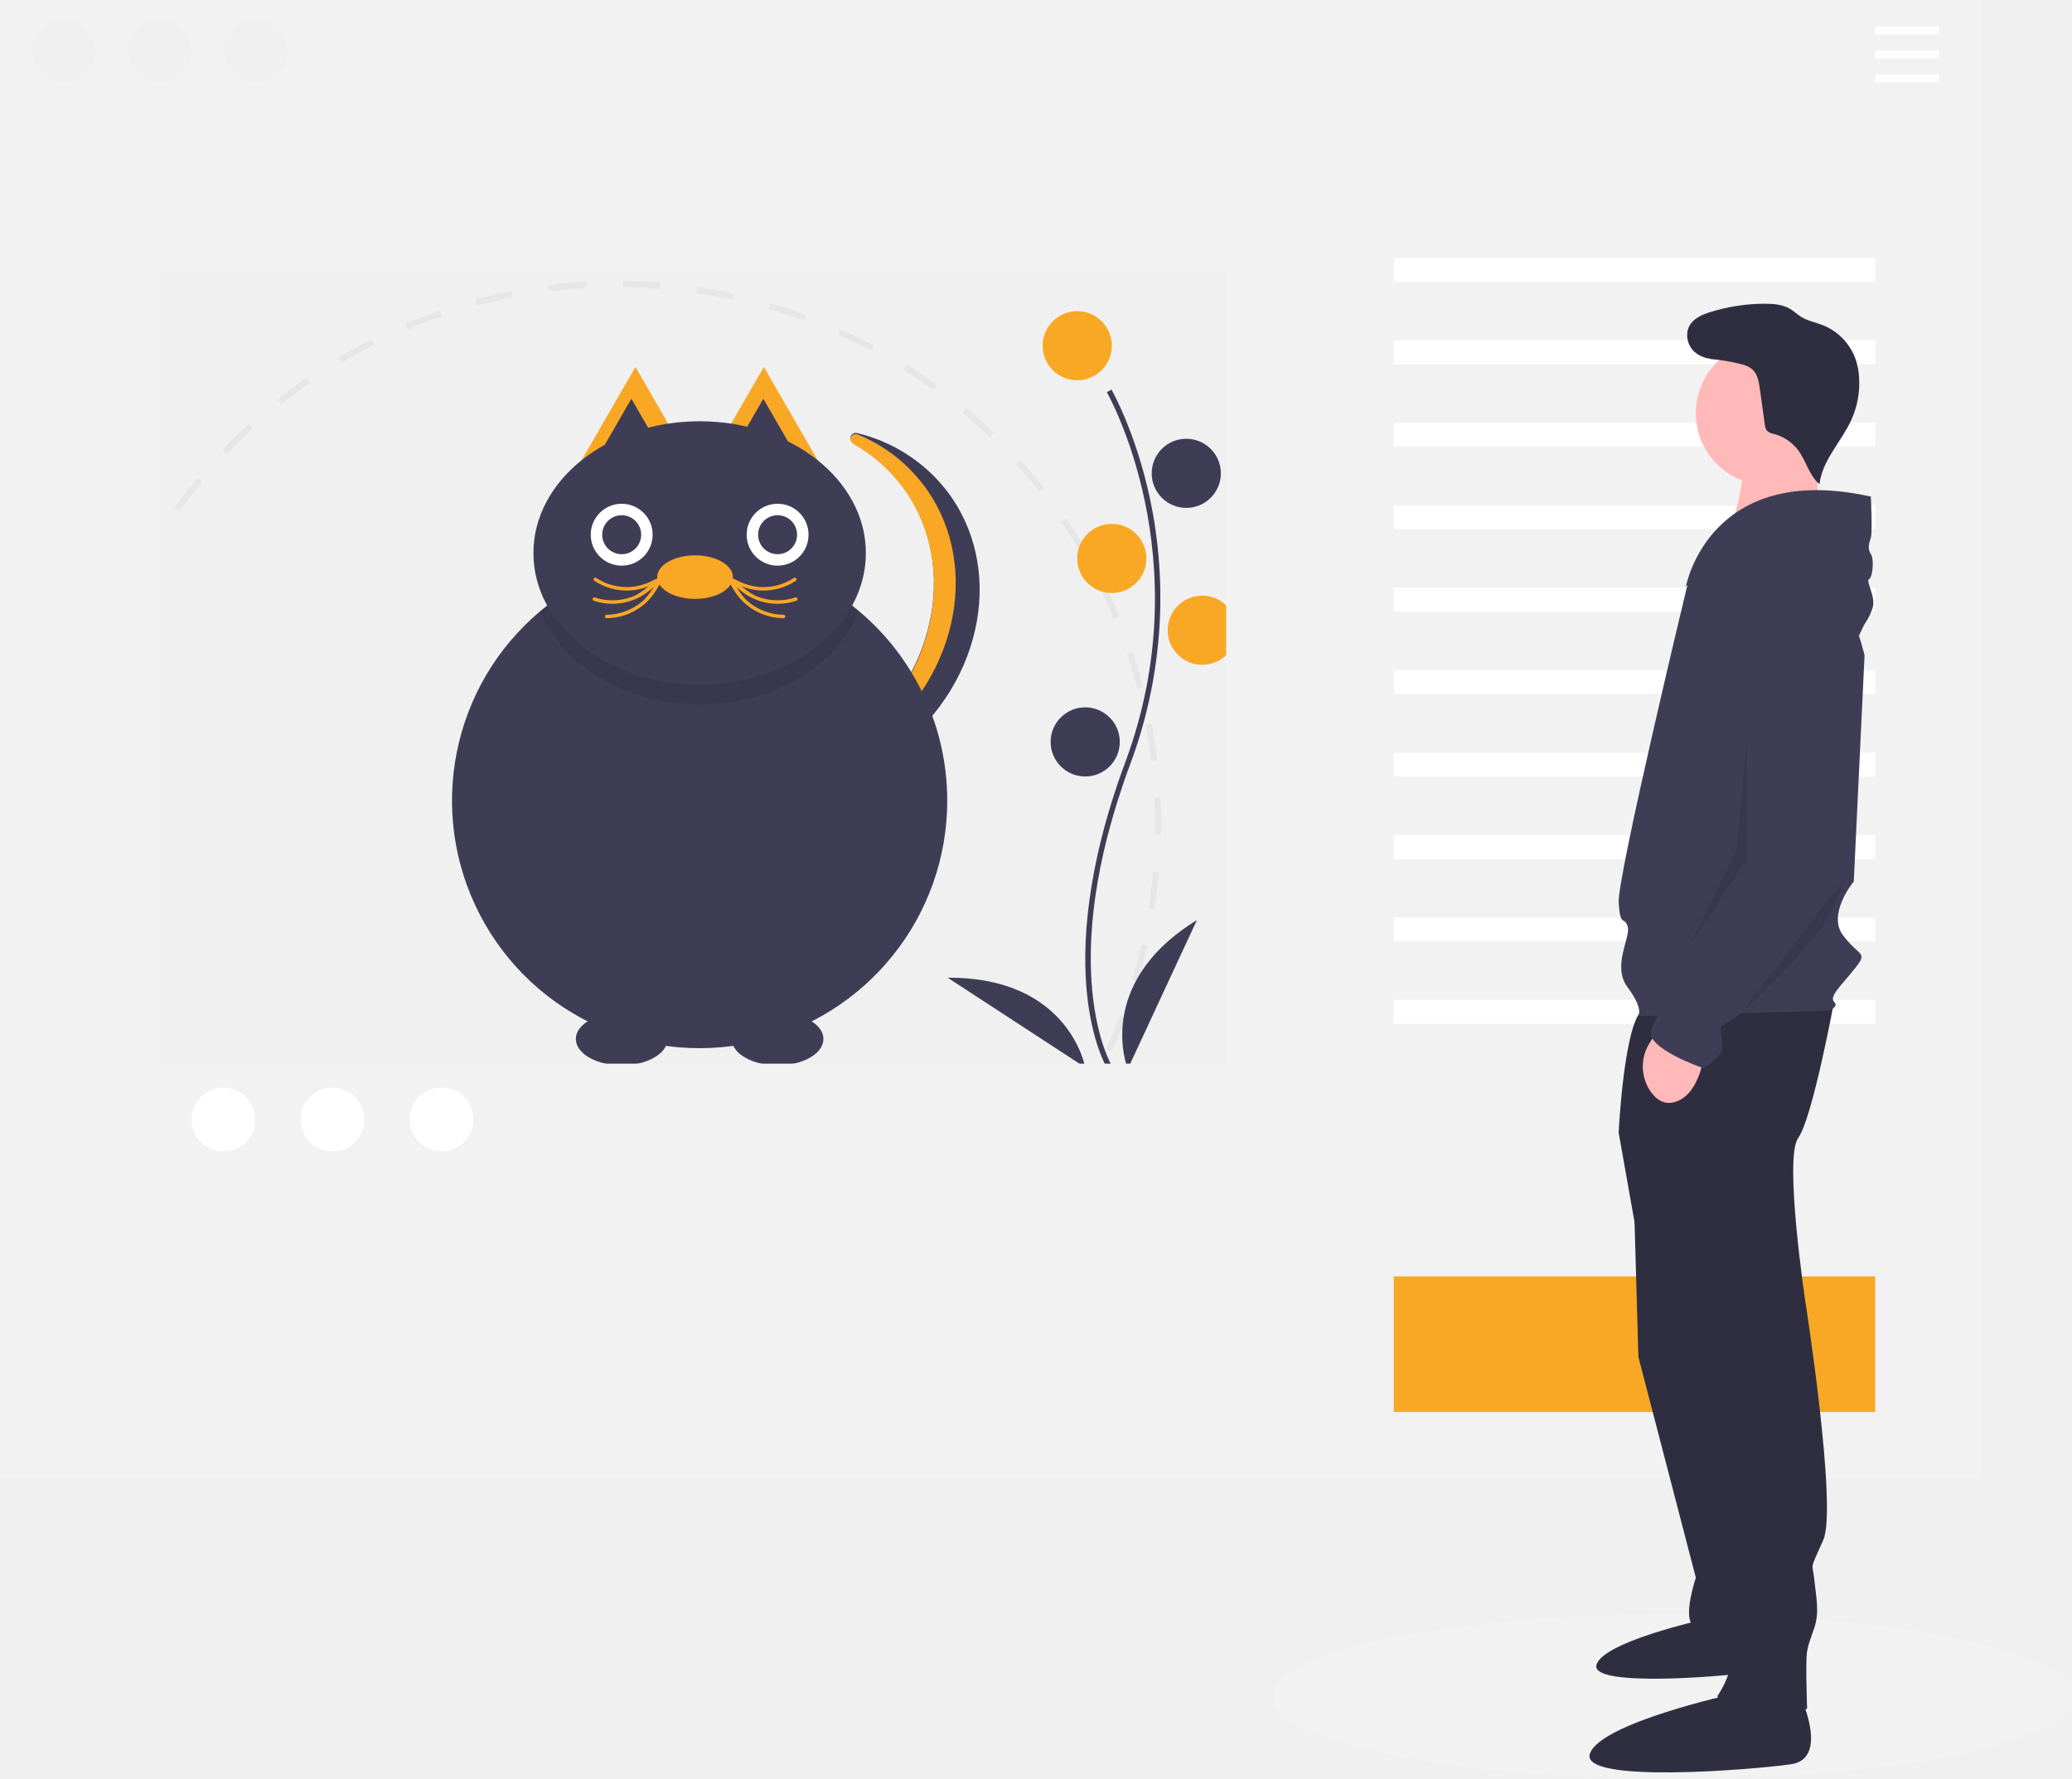
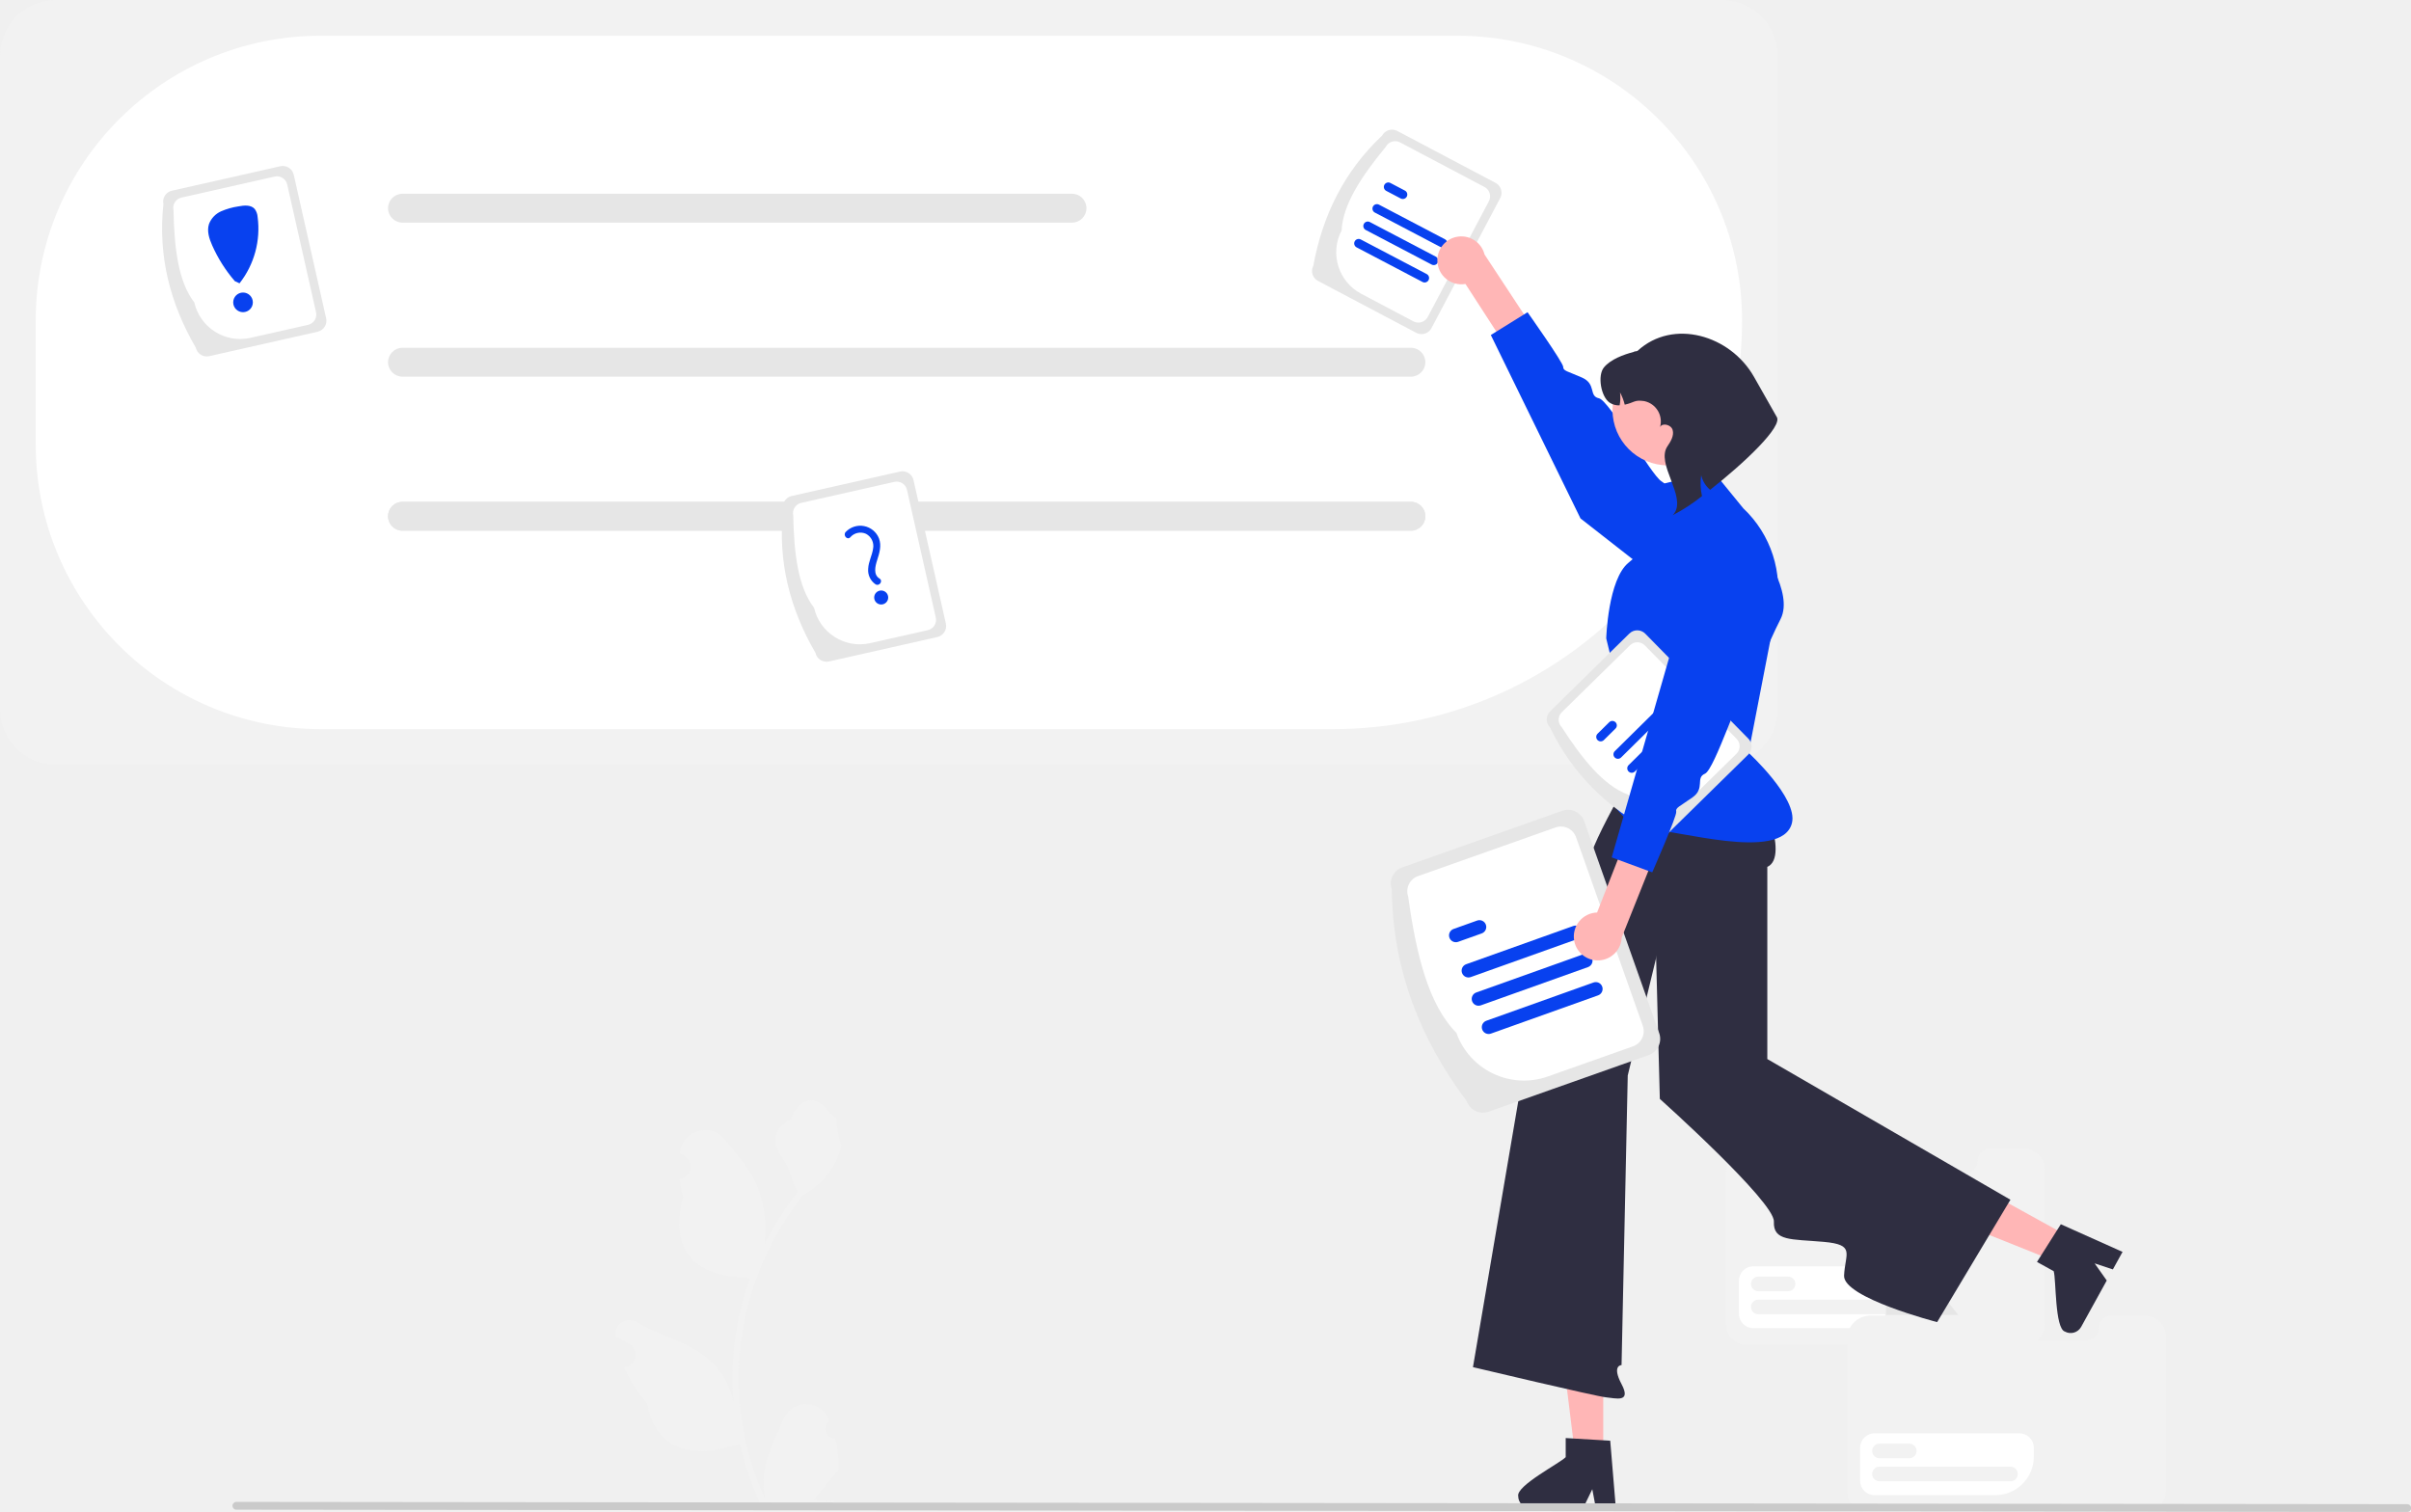
- <svg xmlns="http://www.w3.org/2000/svg" data-name="Layer 1" width="779" height="669" viewBox="0 0 779 669">
-   <ellipse cx="629" cy="638" rx="150" ry="31" fill="#f2f2f2" />
-   <path d="M256.373,505.528c.894,2.083,1.84,4.189,2.811,6.258l-2.081.977c-.982-2.093-1.938-4.221-2.843-6.328Z" transform="translate(-210.5 -115.5)" fill="#e6e6e6" />
-   <path d="M627.6,338.876c1.313,2.798,2.574,5.649,3.749,8.475l-2.123.882c-1.759-4.231-3.704-8.494-5.756-12.619l2.059-1.024Q626.585,336.714,627.6,338.876ZM618.861,322.252l-1.985,1.162c-2.33-3.981-4.823-7.924-7.408-11.72l1.9-1.294C613.983,314.239,616.504,318.226,618.861,322.252ZM636.294,360.471c1.494,4.418,2.852,8.936,4.036,13.43l-2.223.585c-1.17-4.441-2.513-8.908-3.992-13.277Zm-33.213-61.383-1.808,1.422c-2.846-3.618-5.856-7.182-8.945-10.593l1.704-1.544C597.157,291.825,600.202,295.429,603.081,299.088Zm40.352,88.489c.873,4.571,1.597,9.234,2.152,13.859l-2.282.275c-.55-4.574-1.267-9.183-2.129-13.703ZM584.264,278.309l-1.593,1.658c-3.317-3.189-6.786-6.302-10.309-9.252l1.477-1.762C577.401,271.936,580.908,275.083,584.264,278.309Zm62.515,137.122c.235,4.662.31,9.385.222,14.04l-2.3-.043c.086-4.601.013-9.272-.22-13.881ZM562.792,260.333l-1.352,1.86c-3.725-2.704-7.589-5.314-11.485-7.755l1.221-1.95C555.117,254.958,559.024,257.597,562.792,260.333Zm83.465,183.155c-.407,4.647-.98,9.333-1.703,13.931l-2.271-.358c.715-4.545,1.282-9.179,1.685-13.774ZM539.049,245.457l-1.085,2.027c-4.059-2.173-8.244-4.232-12.44-6.121l.943-2.097C530.712,241.177,534.945,243.26,539.049,245.457ZM641.902,471.198c-1.035,4.538-2.241,9.101-3.584,13.563l-2.201-.663c1.328-4.412,2.52-8.924,3.544-13.412ZM513.491,233.947l-.799,2.156c-4.318-1.6-8.746-3.072-13.162-4.375l.651-2.206C504.648,230.84,509.125,232.329,513.491,233.947ZM633.818,498.046c-1.644,4.359-3.459,8.715-5.393,12.946l-2.091-.956c1.913-4.184,3.706-8.491,5.332-12.801ZM486.597,226.014l-.5,2.244c-4.49-.998-9.079-1.854-13.637-2.545l.345-2.273C477.414,224.138,482.055,225.005,486.597,226.014ZM622.164,523.539c-2.22,4.093-4.61,8.16-7.101,12.087l-1.942-1.232c2.464-3.883,4.827-7.904,7.023-11.952Zm-163.301-301.722-.187,2.291c-4.594-.376-9.258-.597-13.865-.656l.03-2.299C449.499,221.212,454.216,221.435,458.863,221.817ZM607.153,547.196c-2.756,3.749-5.678,7.449-8.683,10.998l-1.754-1.486c2.971-3.509,5.86-7.167,8.585-10.874ZM430.803,221.454l.13,2.295c-4.603.259-9.257.682-13.831,1.258l-.287-2.281C421.442,222.144,426.148,221.716,430.803,221.454ZM589.057,568.565c-3.247,3.339-6.653,6.606-10.12,9.711l-1.533-1.714c3.428-3.069,6.794-6.299,10.006-9.6ZM402.967,224.959l.444,2.257c-4.519.889-9.062,1.948-13.505,3.145l-.598-2.22C393.802,226.931,398.397,225.86,402.967,224.959ZM568.171,587.263c-3.674,2.858-7.496,5.625-11.359,8.224L555.528,593.579c3.82-2.57,7.598-5.306,11.23-8.131ZM375.903,232.253l.749,2.174c-4.346,1.498-8.702,3.167-12.947,4.962l-.895-2.118C367.102,235.456,371.507,233.768,375.903,232.253ZM544.915,602.912c-4.025,2.325-8.189,4.545-12.374,6.598l-1.012-2.065c4.139-2.03,8.256-4.226,12.236-6.525ZM351.119,245.218c-4.116,2.075-8.208,4.316-12.162,6.66l-1.172-1.977c3.999-2.371,8.137-4.636,12.299-6.736Zm-23.842,14.133c-3.795,2.618-7.543,5.397-11.138,8.26l-1.432-1.798c3.636-2.896,7.426-5.706,11.265-8.354Zm-21.679,17.268c-3.391,3.107-6.717,6.371-9.884,9.702L294.047,284.736c3.204-3.369,6.568-6.67,9.998-9.812ZM286.519,296.684c-2.936,3.548-5.783,7.241-8.463,10.974l-1.868-1.341c2.71-3.776,5.59-7.51,8.559-11.099Zm-16.155,22.505c-2.425,3.92-4.742,7.969-6.887,12.032l-2.033-1.073c2.169-4.11,4.512-8.205,6.964-12.169Zm-12.938,24.509c-1.867,4.207-3.613,8.534-5.189,12.861l-2.16-.787c1.594-4.376,3.36-8.751,5.247-13.007Zm-9.489,26.047c-1.279,4.43-2.421,8.956-3.393,13.451l-2.247-.486c.983-4.547,2.138-9.124,3.431-13.603ZM242.075,396.848c-.663,4.565-1.177,9.205-1.527,13.792l-2.293-.174c.354-4.639.873-9.332,1.545-13.949Zm-2.103,27.659c-.034,4.611.094,9.278.379,13.875l-2.295.142c-.288-4.648-.417-9.37-.384-14.034Zm1.714,27.693c.601,4.564,1.37,9.166,2.285,13.678l-2.253.457c-.925-4.564-1.703-9.218-2.311-13.834Zm5.507,27.165c1.223,4.434,2.616,8.886,4.142,13.234l-2.17.761c-1.543-4.397-2.952-8.9-4.188-13.383Z" transform="translate(-210.5 -115.5)" fill="#e6e6e6" />
-   <path d="M518.566,613.259l.868,2.129c-2.15.876-4.325,1.72-6.466,2.51l-.795-2.157C514.289,614.961,516.44,614.126,518.566,613.259Z" transform="translate(-210.5 -115.5)" fill="#e6e6e6" />
-   <path d="M626.646,517.021c-.229-.375-5.641-9.41-7.517-28.172-1.721-17.213-.614-46.227,14.433-86.698,28.506-76.671-6.569-138.533-6.928-139.149l1.73-1.004c.091.156,9.142,15.929,14.488,41.044a179.061,179.061,0,0,1-7.416,99.807c-28.457,76.54-7.301,112.773-7.084,113.131Z" transform="translate(-210.5 -115.5)" fill="#3f3d56" />
-   <circle cx="405" cy="130" r="13" fill="#f9a826" />
-   <circle cx="446" cy="178" r="13" fill="#3f3d56" />
-   <circle cx="418" cy="210" r="13" fill="#f9a826" />
-   <circle cx="452" cy="237" r="13" fill="#f9a826" />
-   <circle cx="408" cy="279" r="13" fill="#3f3d56" />
-   <path d="M634.5,517.5s-13-32,26-56Z" transform="translate(-210.5 -115.5)" fill="#3f3d56" />
-   <path d="M618.512,516.92s-5.916-34.029-51.709-33.738Z" transform="translate(-210.5 -115.5)" fill="#3f3d56" />
-   <path d="M532.691,278.353a1.985,1.985,0,0,0-1.414,3.671,58.907,58.907,0,0,1,17.563,14.984c22.42,28.458,14.592,72.014-17.485,97.285a79.022,79.022,0,0,1-50.259,17.364c21.538,6.069,46.961,1.294,67.448-14.846,32.077-25.271,39.905-68.826,17.485-97.285A60.314,60.314,0,0,0,532.691,278.353Z" transform="translate(-210.5 -115.5)" fill="#3f3d56" />
-   <path d="M548.84,297.439c22.42,28.458,14.592,72.014-17.485,97.285A80.156,80.156,0,0,1,490.522,411.669a79.173,79.173,0,0,0,49.021-17.376c32.077-25.271,39.905-68.826,17.485-97.285a59.375,59.375,0,0,0-24.2-18.187l-.148-.037a1.983,1.983,0,0,0-1.401,3.672A58.907,58.907,0,0,1,548.84,297.439Z" transform="translate(-210.5 -115.5)" fill="#f9a826" />
-   <polygon points="238.906 138 252.14 160.922 265.374 183.844 238.906 183.844 212.438 183.844 225.672 160.922 238.906 138" fill="#f9a826" />
-   <polygon points="287.176 138 300.411 160.922 313.645 183.844 287.176 183.844 260.708 183.844 273.942 160.922 287.176 138" fill="#f9a826" />
-   <polygon points="237.376 149.956 245.541 164.099 253.706 178.241 237.376 178.241 221.045 178.241 229.21 164.099 237.376 149.956" fill="#3f3d56" />
-   <polygon points="286.983 149.956 295.148 164.099 303.313 178.241 286.983 178.241 270.653 178.241 278.818 164.099 286.983 149.956" fill="#3f3d56" />
-   <path d="M566.634,416.572A93.096,93.096,0,1,1,533.345,345.231,93.095,93.095,0,0,1,566.634,416.572Z" transform="translate(-210.5 -115.5)" fill="#3f3d56" />
-   <path d="M533.345,345.231c-7.788,20.338-31.617,35.138-59.803,35.138s-52.015-14.8-59.803-35.138a93.086,93.086,0,0,1,119.607,0Z" transform="translate(-210.5 -115.5)" opacity="0.1" />
-   <ellipse cx="263.041" cy="207.979" rx="62.493" ry="49.563" fill="#3f3d56" />
-   <circle cx="233.734" cy="201.083" r="11.637" fill="#fff" />
-   <circle cx="292.348" cy="201.083" r="11.637" fill="#fff" />
-   <circle cx="233.734" cy="201.083" r="7.327" fill="#3f3d56" />
-   <circle cx="292.348" cy="201.083" r="7.327" fill="#3f3d56" />
-   <circle cx="249.972" cy="217.457" r="2.155" fill="#f9a826" />
-   <path d="M459.644,332.41c-4.227,1.919-7.026,5.826-11.468,7.506a21.02,21.02,0,0,1-14.085.262c-.792-.262-1.131.986-.344,1.247a22.211,22.211,0,0,0,14.143-.035,21.396,21.396,0,0,0,6.029-3.203c2.117-1.607,3.921-3.545,6.377-4.66.757-.343.1-1.458-.653-1.116Z" transform="translate(-210.5 -115.5)" fill="#f9a826" />
-   <path d="M461.328,331.861a24.591,24.591,0,0,0-6.193,2.341,21.236,21.236,0,0,1-7.141,2.009,20.982,20.982,0,0,1-13.355-3.38c-.699-.456-1.347.663-.653,1.116a22.17,22.17,0,0,0,13.341,3.605,21.205,21.205,0,0,0,6.677-1.447c2.57-1.025,4.904-2.521,7.668-2.997.818-.141.471-1.387-.344-1.247Z" transform="translate(-210.5 -115.5)" fill="#f9a826" />
-   <path d="M460.173,331.023c-3.291,3.106-4.659,7.592-8.149,10.598a20.961,20.961,0,0,1-13.495,5.071.647.647,0,0,0,0,1.293A22.2,22.2,0,0,0,451.804,343.456a21.345,21.345,0,0,0,4.497-4.639c1.627-2.303,2.705-4.916,4.787-6.881.606-.572-.309-1.485-.914-.914Z" transform="translate(-210.5 -115.5)" fill="#f9a826" />
-   <circle cx="272.663" cy="217.457" r="2.155" fill="#f9a826" />
-   <path d="M483.338,333.527c2.429,1.103,4.225,3.009,6.312,4.609a21.476,21.476,0,0,0,6.094,3.254,22.163,22.163,0,0,0,14.143.035c.786-.26.449-1.509-.344-1.247a21.014,21.014,0,0,1-14.085-.262c-4.442-1.682-7.239-5.586-11.468-7.506-.752-.341-1.41.773-.653,1.116Z" transform="translate(-210.5 -115.5)" fill="#f9a826" />
-   <path d="M481.963,333.108c2.656.457,4.901,1.858,7.357,2.873a21.401,21.401,0,0,0,6.988,1.572,22.169,22.169,0,0,0,13.341-3.605c.694-.453.047-1.573-.653-1.116a20.91,20.91,0,0,1-13.355,3.38,21.54,21.54,0,0,1-7.141-2.009,24.727,24.727,0,0,0-6.193-2.341c-.814-.14-1.163,1.106-.344,1.247Z" transform="translate(-210.5 -115.5)" fill="#f9a826" />
-   <path d="M482.547,331.937c2.079,1.963,3.158,4.581,4.787,6.881a21.417,21.417,0,0,0,4.497,4.639,22.201,22.201,0,0,0,13.276,4.528.647.647,0,0,0,0-1.293,20.898,20.898,0,0,1-13.495-5.071c-3.476-3.018-4.859-7.493-8.149-10.598-.605-.571-1.521.342-.914.914Z" transform="translate(-210.5 -115.5)" fill="#f9a826" />
-   <ellipse cx="233.734" cy="390.717" rx="17.239" ry="9.913" fill="#3f3d56" />
-   <ellipse cx="292.348" cy="390.717" rx="17.239" ry="9.913" fill="#3f3d56" />
-   <ellipse cx="261.317" cy="217.03" rx="14.222" ry="8.189" fill="#f9a826" />
-   <path d="M210.5,115.5v556h745v-556Zm96,7a12,12,0,1,1-12,12A12,12,0,0,1,306.5,122.5Zm-72,24a12,12,0,1,1,12-12A12,12,0,0,1,234.5,146.5Zm24-12a12,12,0,1,1,12,12A12,12,0,0,1,258.5,134.5Zm413,381h-401v-298h401Z" transform="translate(-210.5 -115.5)" fill="#f2f2f2" />
-   <rect x="705" y="10" width="24" height="3" fill="#fff" />
-   <rect x="705" y="19" width="24" height="3" fill="#fff" />
-   <rect x="705" y="28" width="24" height="3" fill="#fff" />
-   <rect x="524" y="97" width="181" height="9" fill="#fff" />
-   <rect x="524" y="128" width="181" height="9" fill="#fff" />
-   <rect x="524" y="159" width="181" height="9" fill="#fff" />
-   <rect x="524" y="190" width="181" height="9" fill="#fff" />
-   <rect x="524" y="221" width="181" height="9" fill="#fff" />
-   <rect x="524" y="252" width="181" height="9" fill="#fff" />
-   <rect x="524" y="283" width="181" height="9" fill="#fff" />
-   <rect x="524" y="314" width="181" height="9" fill="#fff" />
-   <rect x="524" y="345" width="181" height="9" fill="#fff" />
-   <rect x="524" y="376" width="181" height="9" fill="#fff" />
-   <circle cx="84" cy="421" r="12" fill="#fff" />
-   <circle cx="125" cy="421" r="12" fill="#fff" />
-   <circle cx="166" cy="421" r="12" fill="#fff" />
-   <rect x="524" y="480" width="181" height="51" fill="#f9a826" />
-   <path d="M824.459,554.946l2.024,70.851,21.593,82.997s-4.723,14.17-1.35,17.544,18.894,9.447,18.894,9.447L852.8,558.995Z" transform="translate(-210.5 -115.5)" fill="#2f2e41" />
-   <path d="M871.339,725.993s7.7,16.941-3.08,18.481-60.576,5.647-57.496-3.08,40.555-16.941,40.555-16.941Z" transform="translate(-210.5 -115.5)" fill="#2f2e41" />
-   <path d="M900.034,492.192s-8.097,43.86-13.495,51.283,2.699,61.404,2.699,61.404,12.146,77.599,6.748,89.745-4.049,8.097-3.374,14.845,2.024,12.146,0,18.219-2.024,5.398-2.699,8.772,0,21.593,0,21.593-29.015,10.122-33.739-4.723c0,0,6.748-9.447,4.723-16.869a89.865,89.865,0,0,1-3.374-22.942V699.348l-31.04-116.061-7.423-41.836s2.024-42.511,9.447-46.559S900.034,492.192,900.034,492.192Z" transform="translate(-210.5 -115.5)" fill="#2f2e41" />
-   <path d="M887.888,754.679s10.122,22.268-4.049,24.292-79.623,7.423-75.575-4.049S861.572,752.655,861.572,752.655Z" transform="translate(-210.5 -115.5)" fill="#2f2e41" />
-   <circle cx="664.56" cy="155.395" r="26.991" fill="#ffb9b9" />
-   <path d="M894.027,282.822l-.502,34.469-33.091.112s8.398-26.983,4.637-32.626S894.027,282.822,894.027,282.822Z" transform="translate(-210.5 -115.5)" fill="#ffb9b9" />
-   <path d="M844.703,336.32s23.617-30.365,41.836-17.544,24.967,43.185,24.967,43.185l-4.049,85.021s-10.122,12.146-4.049,20.243,9.447,6.073,4.723,12.146-10.122,10.796-8.097,12.821-2.024,3.374-2.024,3.374l-71.526,2.024s2.024-2.699-4.049-10.796,1.35-18.894,0-22.942-2.699.675-3.374-8.772S844.703,336.32,844.703,336.32Z" transform="translate(-210.5 -115.5)" fill="#3f3d56" />
-   <path d="M851.45,510.411s-1.35,16.869-11.471,19.568c-3.796,1.012-6.642-.917-8.718-3.724a16.571,16.571,0,0,1-.53-18.592l2.5-4Z" transform="translate(-210.5 -115.5)" fill="#ffb9b9" />
-   <path d="M913.867,302.244s.675,13.495,0,15.52-1.35,4.049,0,6.073.675,8.772-.675,9.447,2.699,6.748,1.35,10.796-2.699,5.398-3.374,6.748-1.762,3.767-1.762,3.767-19.831-42.23-36.026-32.108-29.015,13.495-29.015,13.495S853.137,288.748,913.867,302.244Z" transform="translate(-210.5 -115.5)" fill="#3f3d56" />
-   <path d="M884.514,333.621s21.593,2.024,20.243,30.365,2.024,72.876,2.024,72.876-37.113,56.681-43.185,60.73-6.748,3.374-6.073,6.748,1.35,6.073-1.35,8.772a23.3,23.3,0,0,1-5.398,4.049s-21.593-7.423-19.568-14.17,11.471-17.544,11.471-17.544,16.195-26.316,16.869-30.365.675-3.374,2.699-5.398,7.423-10.122,7.423-14.17V422.691l-5.657-68.514a19.862,19.862,0,0,1,5.268-15.382C872.491,335.435,877.345,332.76,884.514,333.621Z" transform="translate(-210.5 -115.5)" fill="#3f3d56" />
-   <path d="M857.654,250.08a10.998,10.998,0,0,1-10.191-2.333c-2.638-2.506-3.524-6.849-1.647-9.966,1.621-2.692,4.773-4.008,7.772-4.944a68.809,68.809,0,0,1,20.436-3.117c3.304-.001,6.754.281,9.581,1.99,1.399.846,2.584,2.008,3.967,2.879,2.543,1.603,5.597,2.135,8.389,3.248a21.52,21.52,0,0,1,12.264,12.988,25.931,25.931,0,0,1,1.192,6.1,33.425,33.425,0,0,1-2.916,16.568c-3.765,8.21-10.931,15.113-11.944,24.088-3.858-3.238-4.988-8.67-7.976-12.725a16.498,16.498,0,0,0-9.007-6.113,5.244,5.244,0,0,1-2.727-1.219,4.519,4.519,0,0,1-.854-2.458l-1.852-13.334c-.377-2.714-.886-5.679-2.968-7.46A10.555,10.555,0,0,0,864.75,252.353a71.317,71.317,0,0,0-11.542-1.882" transform="translate(-210.5 -115.5)" fill="#2f2e41" />
-   <path d="M903.5,446.5l-37.879,49.157S900.5,466.5,903.5,446.5Z" transform="translate(-210.5 -115.5)" opacity="0.1" />
-   <polygon points="656.641 276.575 657 323 635 356 653 319 656.641 276.575" opacity="0.1" />
+ <svg xmlns="http://www.w3.org/2000/svg" data-name="Layer 1" width="736.078" height="461.657" viewBox="0 0 736.078 461.657">
+   <path d="M486.922,658.335a2.807,2.807,0,0,1-2.035-4.866l.192-.765q-.038-.092-.076-.184a7.539,7.539,0,0,0-13.907.052c-2.275,5.478-5.17,10.966-5.883,16.758a22.304,22.304,0,0,0,.392,7.671A89.419,89.419,0,0,1,457.471,639.862a86.307,86.307,0,0,1,.535-9.628q.443-3.931,1.231-7.807a90.456,90.456,0,0,1,17.938-38.337,24.073,24.073,0,0,0,10.012-10.387,18.363,18.363,0,0,0,1.67-5.018c-.487.064-1.838-7.359-1.47-7.815-.679-1.031-1.895-1.543-2.637-2.549-3.689-5.002-8.773-4.129-11.426,2.669-5.669,2.861-5.724,7.606-2.245,12.169,2.213,2.903,2.517,6.832,4.459,9.94-.2.256-.408.503-.607.759a91.04,91.04,0,0,0-9.502,15.054,37.846,37.846,0,0,0-2.259-17.579c-2.163-5.217-6.216-9.611-9.786-14.122-4.288-5.418-13.08-3.053-13.836,3.814q-.011.1-.021.199.795.449,1.557.952a3.808,3.808,0,0,1-1.535,6.93l-.078.012a37.89,37.89,0,0,0,.999,5.665c-4.579,17.71,5.307,24.16,19.424,24.45.312.16.615.32.927.471a92.926,92.926,0,0,0-5.002,23.539,88.137,88.137,0,0,0,.064,14.231l-.024-.168a23.289,23.289,0,0,0-7.95-13.448c-6.118-5.026-14.762-6.877-21.363-10.916a4.371,4.371,0,0,0-6.694,4.252q.013.088.027.176a25.578,25.578,0,0,1,2.868,1.382q.795.449,1.557.952a3.808,3.808,0,0,1-1.535,6.93l-.078.012c-.056.008-.104.016-.16.024a37.923,37.923,0,0,0,6.975,10.923c2.863,15.46,15.162,16.927,28.318,12.425h.008a92.897,92.897,0,0,0,6.24,18.218h22.293c.08-.248.152-.503.224-.751a25.329,25.329,0,0,1-6.169-.367c1.654-2.03,3.308-4.075,4.962-6.105a1.384,1.384,0,0,0,.104-.12c.839-1.039,1.686-2.069,2.525-3.108l0-.001a37.101,37.101,0,0,0-1.087-9.451Z" transform="translate(-231.9609 -219.1716)" fill="#f2f2f2" />
+   <path d="M757.623,452.7H249.053a17.112,17.112,0,0,1-17.092-17.092V236.264a17.112,17.112,0,0,1,17.092-17.092H757.623a17.112,17.112,0,0,1,17.092,17.092V435.608A17.112,17.112,0,0,1,757.623,452.7Z" transform="translate(-231.9609 -219.1716)" fill="#f2f2f2" />
+   <path d="M639.013,441.799H329.781a87.014,87.014,0,0,1-86.916-86.916V316.998a87.015,87.015,0,0,1,86.916-86.917h347.118a87.015,87.015,0,0,1,86.916,86.917A124.943,124.943,0,0,1,639.013,441.799Z" transform="translate(-231.9609 -219.1716)" fill="#fff" />
+   <path d="M559.244,287.147H354.837a4.408,4.408,0,1,1,0-8.816H559.244a4.408,4.408,0,0,1,0,8.816Z" transform="translate(-231.9609 -219.1716)" fill="#e6e6e6" />
+   <path d="M662.718,334.178H354.837a4.408,4.408,0,1,1,0-8.816H662.718a4.408,4.408,0,0,1,0,8.816Z" transform="translate(-231.9609 -219.1716)" fill="#e6e6e6" />
+   <path d="M662.718,381.209H354.837a4.408,4.408,0,1,1,0-8.816H662.718a4.408,4.408,0,0,1,0,8.816Z" transform="translate(-231.9609 -219.1716)" fill="#e6e6e6" />
+   <path d="M662.718,381.209H354.837a4.408,4.408,0,1,1,0-8.816H662.718a4.408,4.408,0,0,1,0,8.816Z" transform="translate(-231.9609 -219.1716)" fill="#e6e6e6" />
+   <path d="M632.917,300.312c2.819-15.362,9.407-28.812,20.99-39.729a3.434,3.434,0,0,1,4.635-1.431l30.004,15.852a3.434,3.434,0,0,1,1.431,4.635l-20.99,39.729a3.434,3.434,0,0,1-4.635,1.431l-30.004-15.852A3.434,3.434,0,0,1,632.917,300.312Z" transform="translate(-231.9609 -219.1716)" fill="#e6e6e6" />
+   <path d="M641.559,289.528c.371-8.019,6.219-16.694,13.494-25.541a3.216,3.216,0,0,1,4.341-1.34l25.786,13.623a3.216,3.216,0,0,1,1.34,4.341l-18.678,35.353a3.216,3.216,0,0,1-4.341,1.34l-15.974-8.439A14.326,14.326,0,0,1,641.559,289.528Z" transform="translate(-231.9609 -219.1716)" fill="#fff" />
+   <path d="M671.838,294.644l-20.136-10.567a1.364,1.364,0,0,1,1.268-2.416l20.136,10.567a1.364,1.364,0,0,1-1.268,2.416Z" transform="translate(-231.9609 -219.1716)" fill="#0841ef" />
+   <path d="M659.609,279.777l-4.43-2.325a1.364,1.364,0,1,1,1.268-2.416l4.43,2.325a1.364,1.364,0,0,1-1.268,2.416Z" transform="translate(-231.9609 -219.1716)" fill="#0841ef" />
+   <path d="M666.263,305.267l-20.136-10.567a1.364,1.364,0,0,1,1.268-2.416l20.136,10.567a1.364,1.364,0,0,1-1.268,2.416Z" transform="translate(-231.9609 -219.1716)" fill="#0841ef" />
+   <path d="M669.051,299.956l-20.136-10.567a1.364,1.364,0,1,1,1.268-2.416l20.136,10.567a1.364,1.364,0,0,1-1.268,2.416Z" transform="translate(-231.9609 -219.1716)" fill="#0841ef" />
+   <path d="M849.883,569.915H839.467a3.75,3.75,0,0,0-3.75,3.75h0a3.75,3.75,0,0,1-3.75,3.75H797.243a3.75,3.75,0,0,1-3.75-3.75l-.687-3.802.045.051-.045-.051-6.294-8.024a2.184,2.184,0,0,0-1.749-.85H772.96a2.225,2.225,0,0,0-2.223,2.223l-.244,6.651h-4.462a7.137,7.137,0,0,0-7.137,7.137v46.484a6.334,6.334,0,0,0,6.334,6.334h84.655a6.34,6.34,0,0,0,6.332-6.334V576.247A6.332,6.332,0,0,0,849.883,569.915Z" transform="translate(-231.9609 -219.1716)" fill="#f2f2f2" />
+   <path d="M792.81,569.692H770.737v-6.651a2.225,2.225,0,0,1,2.223-2.223h11.804a2.184,2.184,0,0,1,1.749.85Z" transform="translate(-231.9609 -219.1716)" fill="#e6e6e6" />
+   <path d="M804.112,624.704H767.255a4.405,4.405,0,0,1-4.401-4.401v-10.08a4.405,4.405,0,0,1,4.401-4.401H811.492a4.405,4.405,0,0,1,4.401,4.401v2.7A11.794,11.794,0,0,1,804.112,624.704Z" transform="translate(-231.9609 -219.1716)" fill="#fff" />
+   <path d="M777.865,613.426h-9.097a2.231,2.231,0,1,1,0-4.463h9.097a2.231,2.231,0,1,1,0,4.463Z" transform="translate(-231.9609 -219.1716)" fill="#f2f2f2" />
+   <path d="M808.76,620.463H768.768a2.231,2.231,0,1,1,0-4.463h39.993a2.231,2.231,0,1,1,0,4.463Z" transform="translate(-231.9609 -219.1716)" fill="#f2f2f2" />
+   <path d="M886.883,620.915H876.467a3.75,3.75,0,0,0-3.75,3.75h0a3.75,3.75,0,0,1-3.75,3.75H834.243a3.75,3.75,0,0,1-3.75-3.75l-.687-3.802.045.051-.045-.051-6.294-8.024a2.184,2.184,0,0,0-1.749-.85H809.96a2.225,2.225,0,0,0-2.223,2.223l-.244,6.651h-4.462a7.137,7.137,0,0,0-7.137,7.137v46.484a6.334,6.334,0,0,0,6.334,6.334h84.655a6.34,6.34,0,0,0,6.332-6.334V627.247A6.332,6.332,0,0,0,886.883,620.915Z" transform="translate(-231.9609 -219.1716)" fill="#f2f2f2" />
+   <path d="M829.81,620.692H807.737v-6.651a2.225,2.225,0,0,1,2.223-2.223h11.804a2.184,2.184,0,0,1,1.749.85Z" transform="translate(-231.9609 -219.1716)" fill="#e6e6e6" />
+   <path d="M841.112,675.704H804.255a4.405,4.405,0,0,1-4.401-4.401v-10.08a4.405,4.405,0,0,1,4.401-4.401H848.492a4.405,4.405,0,0,1,4.401,4.401v2.7A11.794,11.794,0,0,1,841.112,675.704Z" transform="translate(-231.9609 -219.1716)" fill="#fff" />
+   <path d="M814.865,664.426h-9.097a2.231,2.231,0,1,1,0-4.463h9.097a2.231,2.231,0,1,1,0,4.463Z" transform="translate(-231.9609 -219.1716)" fill="#f2f2f2" />
+   <path d="M845.76,671.463H805.768a2.231,2.231,0,1,1,0-4.463h39.993a2.231,2.231,0,1,1,0,4.463Z" transform="translate(-231.9609 -219.1716)" fill="#f2f2f2" />
+   <polygon points="489.468 444.144 480.868 444.143 476.777 410.972 489.47 410.972 489.468 444.144" fill="#ffb6b6" />
+   <path d="M695.472,676.004a3.658,3.658,0,0,0,3.635,3.642h16.189l.502-1.04,2.29-4.725.887,4.725.196,1.04H725.277l-.087-1.047-1.628-19.526-2.13-.131-9.203-.545-2.261-.138v5.83C708.252,665.914,694.788,672.813,695.472,676.004Z" transform="translate(-231.9609 -219.1716)" fill="#2f2e41" />
+   <polygon points="631.857 377.722 627.7 385.251 596.682 372.802 602.817 361.69 631.857 377.722" fill="#ffb6b6" />
+   <path d="M862.382,625.751a3.658,3.658,0,0,0,4.945-1.422l7.824-14.173-.668-.942-3.03-4.288,4.565,1.507,1.005.331,2.951-5.346-.959-.43L861.134,592.977l-1.144,1.802-4.925,7.794-1.214,1.913,5.104,2.818C859.725,609.686,859.258,624.807,862.382,625.751Z" transform="translate(-231.9609 -219.1716)" fill="#2f2e41" />
+   <path d="M735.819,444.687,768.314,458.484s10.396,22.195,3.207,25.375v58.677l74.222,42.955-22.372,37.369s-28.716-7.417-28.416-14.189,3.61-9.45-6.249-10.32-15.445-.144-15.177-6.187-34.822-37.464-34.822-37.464Z" transform="translate(-231.9609 -219.1716)" fill="#2f2e41" />
+   <path d="M743.604,455.952l-8.239-9.257s-18.505,30.386-18.436,36.627-15.708,38.428-15.708,38.428L681.656,636.611s37.735,8.97,40.64,9.218,7.805,1.779,4.724-4.035,0-5.814,0-5.814l1.893-88.434,14.689-60.824Z" transform="translate(-231.9609 -219.1716)" fill="#2f2e41" />
+   <path d="M739.283,366.974l15.778-3.787,9.124,11.191,0,0a33.871,33.871,0,0,1,10.043,31.117l-8.438,43.522s15.146,13.884,13.253,21.457c-3.071,12.283-36.937,1.436-42.766,2.296s-13.402-8.572-14.664-13.954,3.886-18.299,5.68-18.004-4.949-26.72-4.949-26.72.532-18.088,6.843-23.137a34.934,34.934,0,0,0,9.238-11.569Z" transform="translate(-231.9609 -219.1716)" fill="#0841ef" />
+   <path d="M670.783,298.738a7.326,7.326,0,0,0,8.579,7.134l19.86,30.642,9.826-3.409L685.194,296.883a7.316,7.316,0,0,0-14.411,1.855Z" transform="translate(-231.9609 -219.1716)" fill="#ffb6b6" />
+   <path d="M750.424,405.56s7.479-16.014,1.791-23.131-9.846-14.353-13.03-16.313S723.314,341.463,720.116,340.785s-.713-4.357-5.178-6.331-5.747-1.989-5.733-3.271-10.888-16.677-10.888-16.677l-11.207,6.957L714.487,377.468Z" transform="translate(-231.9609 -219.1716)" fill="#0841ef" />
+   <path d="M679.767,555.418c-14.337-19.07-22.624-40.396-22.896-64.709a5.246,5.246,0,0,1,3.192-6.688l48.869-17.291a5.246,5.246,0,0,1,6.688,3.192l22.896,64.709a5.246,5.246,0,0,1-3.192,6.688L686.455,558.61A5.246,5.246,0,0,1,679.767,555.418Z" transform="translate(-231.9609 -219.1716)" fill="#e6e6e6" />
+   <path d="M676.601,534.547c-8.623-8.719-12.314-24.269-14.719-41.601a4.913,4.913,0,0,1,2.989-6.263l41.999-14.86a4.913,4.913,0,0,1,6.264,2.989l20.374,57.582a4.913,4.913,0,0,1-2.99,6.263l-26.018,9.206A21.884,21.884,0,0,1,676.601,534.547Z" transform="translate(-231.9609 -219.1716)" fill="#fff" />
+   <path d="M713.696,505.832l-32.716,11.678a2.084,2.084,0,0,1-1.401-3.926l32.716-11.678a2.084,2.084,0,1,1,1.401,3.926Z" transform="translate(-231.9609 -219.1716)" fill="#0841ef" />
+   <path d="M684.334,504.175l-7.198,2.569a2.084,2.084,0,0,1-1.401-3.926l7.198-2.569a2.084,2.084,0,0,1,1.401,3.926Z" transform="translate(-231.9609 -219.1716)" fill="#0841ef" />
+   <path d="M719.856,523.091l-32.716,11.678a2.084,2.084,0,1,1-1.401-3.926l32.716-11.678a2.084,2.084,0,1,1,1.401,3.926Z" transform="translate(-231.9609 -219.1716)" fill="#0841ef" />
+   <path d="M716.776,514.461l-32.716,11.678a2.084,2.084,0,1,1-1.401-3.926l32.716-11.678a2.084,2.084,0,0,1,1.401,3.926Z" transform="translate(-231.9609 -219.1716)" fill="#0841ef" />
+   <circle cx="509.235" cy="125.157" r="16.939" fill="#ffb6b6" />
+   <path d="M723.384,342.118a4.918,4.918,0,0,0,3.051.815,12.398,12.398,0,0,0,.118-3.934,15.11,15.11,0,0,1,1.437,3.732c3.012-.658,2.879-1.554,5.983-1.085a6.35,6.35,0,0,1,4.797,7.955c.658-1.44,3.389-.785,3.85.862.48,1.734-.577,3.486-1.589,4.974-3.615,5.319,5.734,15.124,2.119,20.443l-.503.601a54.065,54.065,0,0,0,8.927-5.831,17.475,17.475,0,0,1-.243-6.403,8.167,8.167,0,0,0,2.734,4.486c10.228-8.02,22.531-19.566,20.269-22.368l-6.885-12.136c-7.236-12.748-24.686-17.869-35.498-7.97-.283.264-.923.089-1.208.367-3.106.805-7.082,2.263-9.112,4.746C719.609,333.859,720.729,340.326,723.384,342.118Z" transform="translate(-231.9609 -219.1716)" fill="#2f2e41" />
+   <path d="M736.636,473.297c-13.782-7.348-24.597-17.708-31.484-32.058a3.434,3.434,0,0,1,.044-4.851l24.211-23.777a3.434,3.434,0,0,1,4.851.044l31.484,32.058a3.434,3.434,0,0,1-.044,4.851l-24.211,23.777A3.434,3.434,0,0,1,736.636,473.297Z" transform="translate(-231.9609 -219.1716)" fill="#e6e6e6" />
+   <path d="M728.984,461.791c-7.528-2.787-14.019-10.992-20.241-20.61a3.216,3.216,0,0,1,.041-4.543l20.807-20.435a3.216,3.216,0,0,1,4.543.041L762.151,444.771a3.216,3.216,0,0,1-.041,4.543l-12.89,12.659A14.326,14.326,0,0,1,728.984,461.791Z" transform="translate(-231.9609 -219.1716)" fill="#fff" />
+   <path d="M743.049,434.493,726.869,450.471a1.364,1.364,0,1,1-1.917-1.942l16.18-15.979a1.364,1.364,0,1,1,1.917,1.942Z" transform="translate(-231.9609 -219.1716)" fill="#0841ef" />
+   <path d="M725.171,441.632l-3.56,3.515a1.364,1.364,0,0,1-1.917-1.942l3.56-3.515a1.364,1.364,0,1,1,1.917,1.942Z" transform="translate(-231.9609 -219.1716)" fill="#0841ef" />
+   <path d="M751.478,443.028l-16.18,15.979a1.364,1.364,0,1,1-1.917-1.942l16.18-15.979a1.364,1.364,0,1,1,1.917,1.942Z" transform="translate(-231.9609 -219.1716)" fill="#0841ef" />
+   <path d="M747.264,438.76,731.084,454.739a1.364,1.364,0,1,1-1.917-1.942l16.18-15.979a1.364,1.364,0,0,1,1.917,1.942Z" transform="translate(-231.9609 -219.1716)" fill="#0841ef" />
+   <path d="M712.578,506.5a7.326,7.326,0,0,1,6.974-8.709l13.312-34.002,10.31,1.37-16.106,40.27a7.316,7.316,0,0,1-14.49,1.073Z" transform="translate(-231.9609 -219.1716)" fill="#ffb6b6" />
+   <path d="M769.18,385.877s10.538,14.189,6.393,22.302-6.768,16.036-9.494,18.594-10.605,27.336-13.602,28.641.175,4.411-3.804,7.241-5.232,3.101-4.96,4.354-7.323,18.521-7.323,18.521l-12.374-4.568,26.351-91.658Z" transform="translate(-231.9609 -219.1716)" fill="#0841ef" />
+   <path d="M966.848,680.828l-662.75-.693a1.191,1.191,0,0,1,0-2.381l662.75.693a1.191,1.191,0,1,1,0,2.381Z" transform="translate(-231.9609 -219.1716)" fill="#cacaca" />
+   <path d="M480.944,418.553c-7.848-13.503-11.589-28.006-9.889-43.831a3.434,3.434,0,0,1,2.591-4.101l33.102-7.468a3.434,3.434,0,0,1,4.101,2.591l9.889,43.831a3.434,3.434,0,0,1-2.591,4.101l-33.102,7.468A3.434,3.434,0,0,1,480.944,418.553Z" transform="translate(-231.9609 -219.1716)" fill="#e6e6e6" />
+   <path d="M480.496,404.741c-4.932-6.333-6.132-16.727-6.357-28.179a3.216,3.216,0,0,1,2.427-3.841l28.449-6.418a3.216,3.216,0,0,1,3.841,2.427l8.799,39.004a3.216,3.216,0,0,1-2.427,3.841l-17.623,3.976A14.326,14.326,0,0,1,480.496,404.741Z" transform="translate(-231.9609 -219.1716)" fill="#fff" />
+   <path d="M491.562,383.212a4.099,4.099,0,0,1,4.796-1.046,4.21,4.21,0,0,1,2.147,4.577c-.312,2.063-1.39,3.941-1.487,6.053a5.202,5.202,0,0,0,2.242,4.786c1.175.714,2.384-1.053,1.203-1.77-1.942-1.18-1.29-3.773-.726-5.542.703-2.209,1.436-4.46.566-6.736a6.146,6.146,0,0,0-10.148-1.936c-.927.999.469,2.625,1.407,1.613Z" transform="translate(-231.9609 -219.1716)" fill="#0841ef" />
+   <circle cx="269.029" cy="182.439" r="2.14" fill="#0841ef" />
+   <path d="M291.737,325.331c-7.848-13.503-11.589-28.006-9.889-43.831a3.434,3.434,0,0,1,2.591-4.101l33.102-7.468a3.434,3.434,0,0,1,4.101,2.591l9.889,43.831a3.434,3.434,0,0,1-2.591,4.101L295.838,327.922A3.434,3.434,0,0,1,291.737,325.331Z" transform="translate(-231.9609 -219.1716)" fill="#e6e6e6" />
+   <path d="M291.289,311.519c-4.932-6.333-6.132-16.727-6.357-28.179a3.216,3.216,0,0,1,2.427-3.841l28.449-6.418a3.216,3.216,0,0,1,3.841,2.427l8.799,39.004a3.216,3.216,0,0,1-2.427,3.841l-17.623,3.976A14.326,14.326,0,0,1,291.289,311.519Z" transform="translate(-231.9609 -219.1716)" fill="#fff" />
+   <circle cx="74.197" cy="92.32" r="3" fill="#0841ef" />
+   <path d="M309.743,282.999c-1.155-1.354-3.267-1.139-5.015-.806a20.659,20.659,0,0,0-5.272,1.501,6.958,6.958,0,0,0-3.689,3.877c-.698,2.141.062,4.468.974,6.527a44.039,44.039,0,0,0,6.917,10.921l1.43.662a27.011,27.011,0,0,0,5.528-20.239A4.669,4.669,0,0,0,309.743,282.999Z" transform="translate(-231.9609 -219.1716)" fill="#0841ef" />
</svg>
